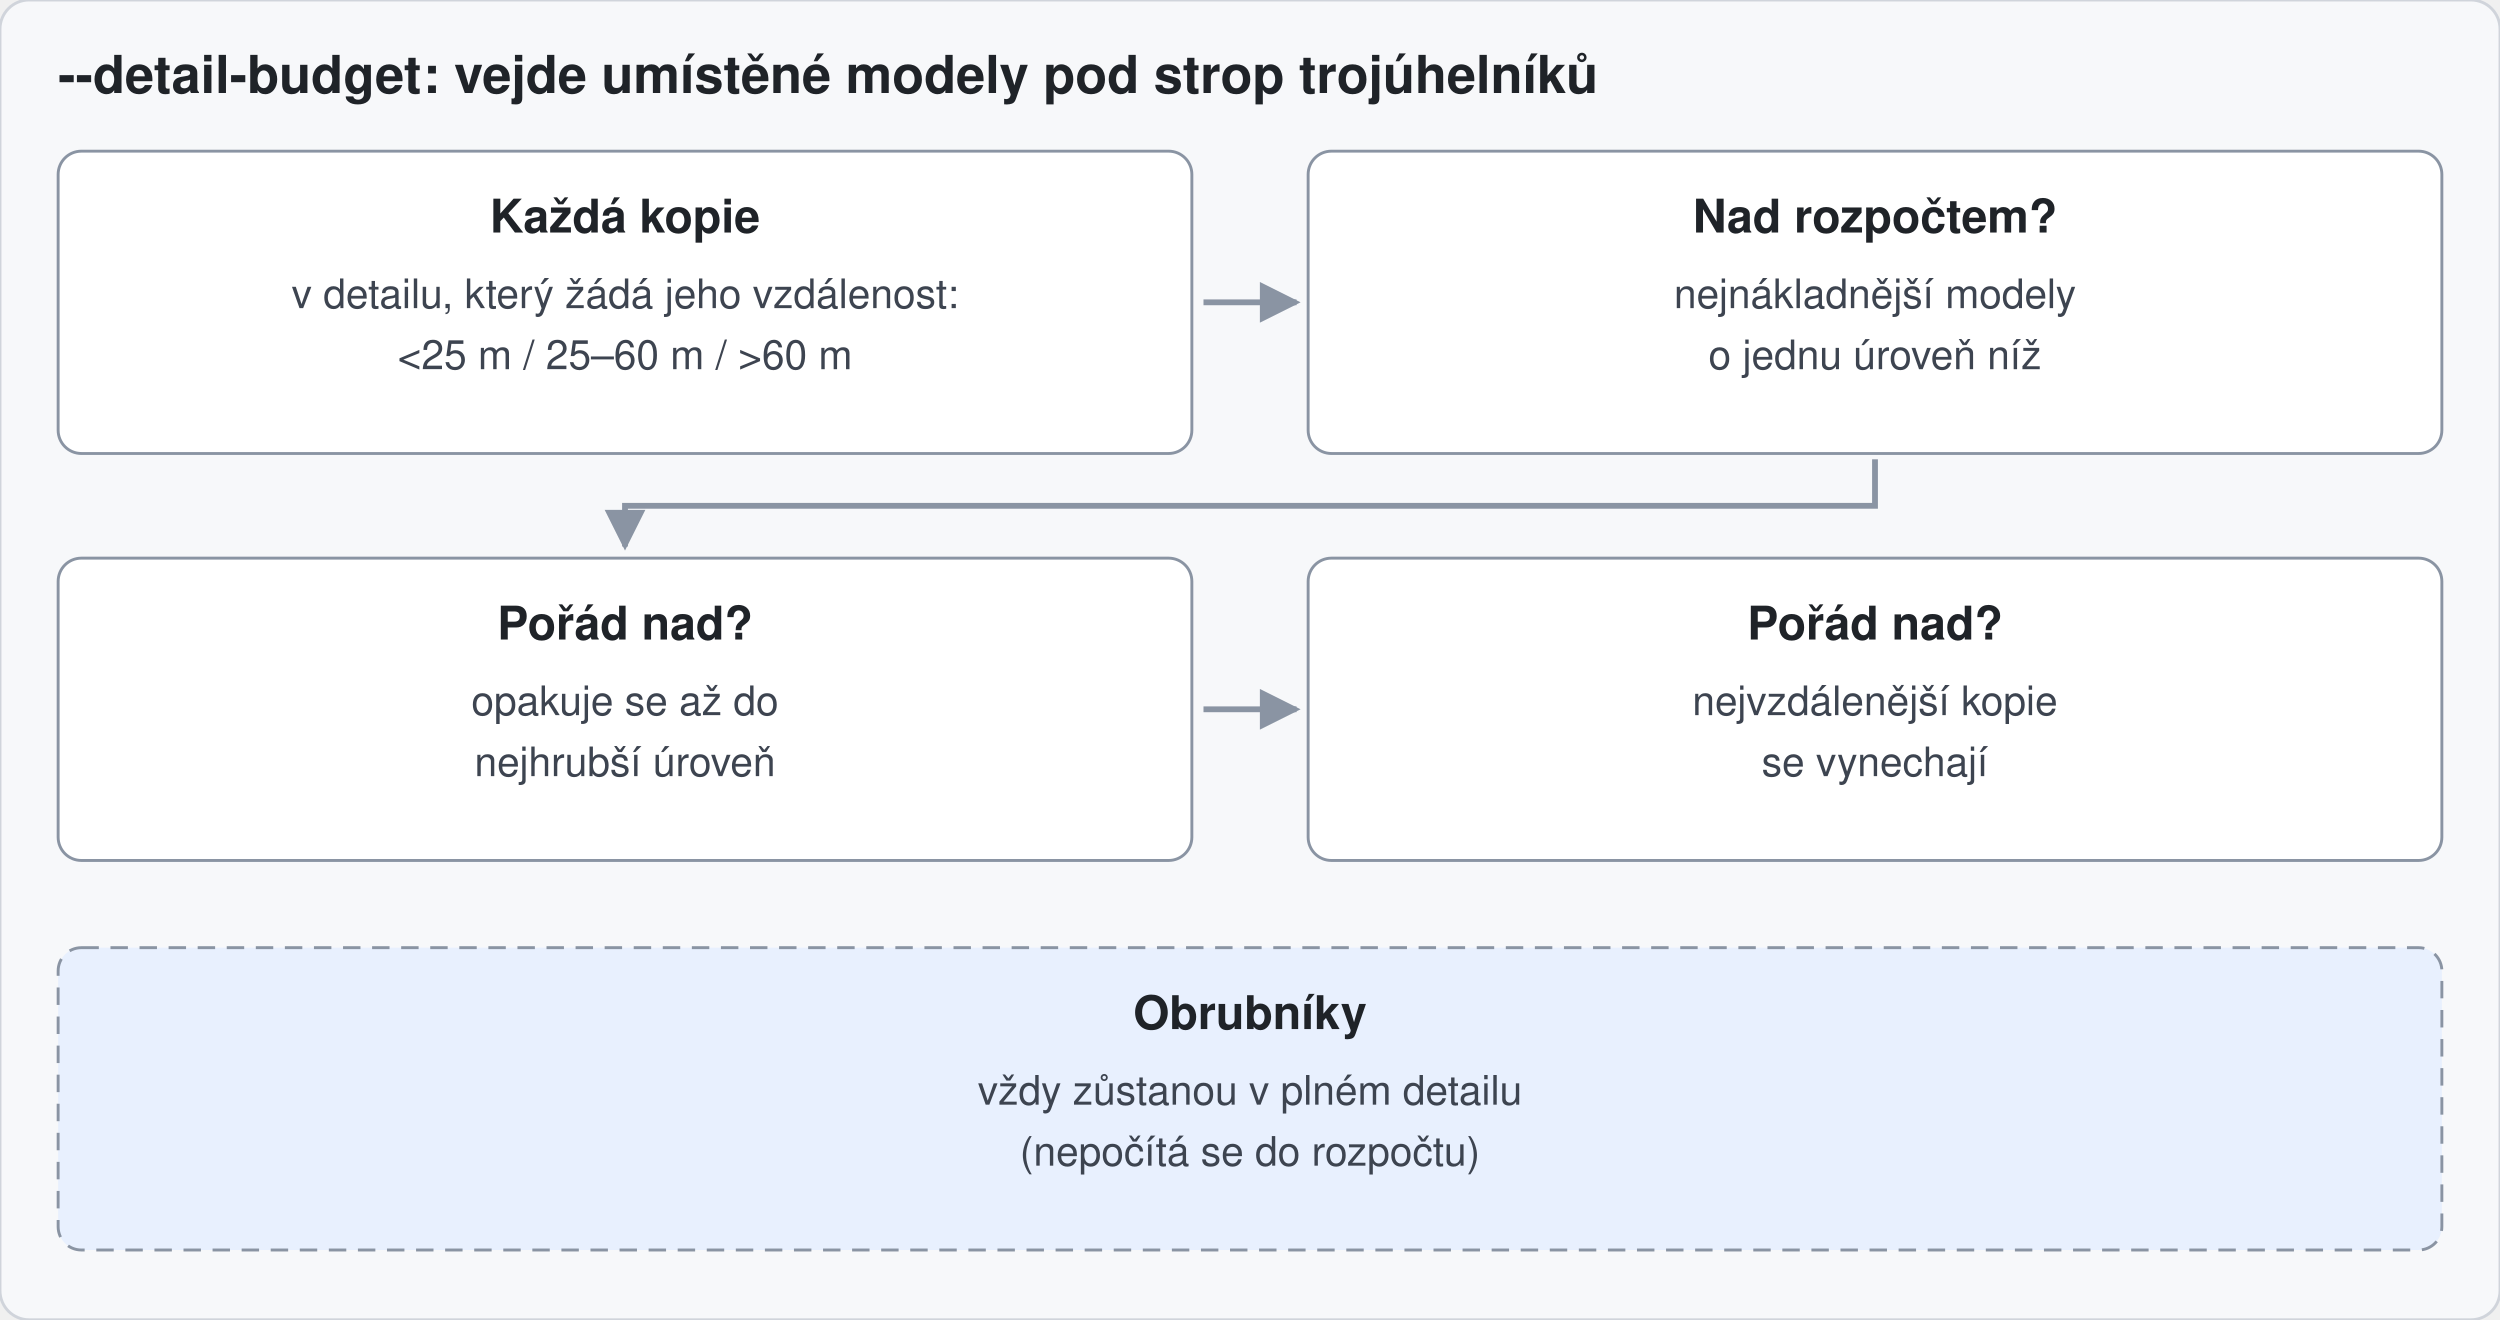
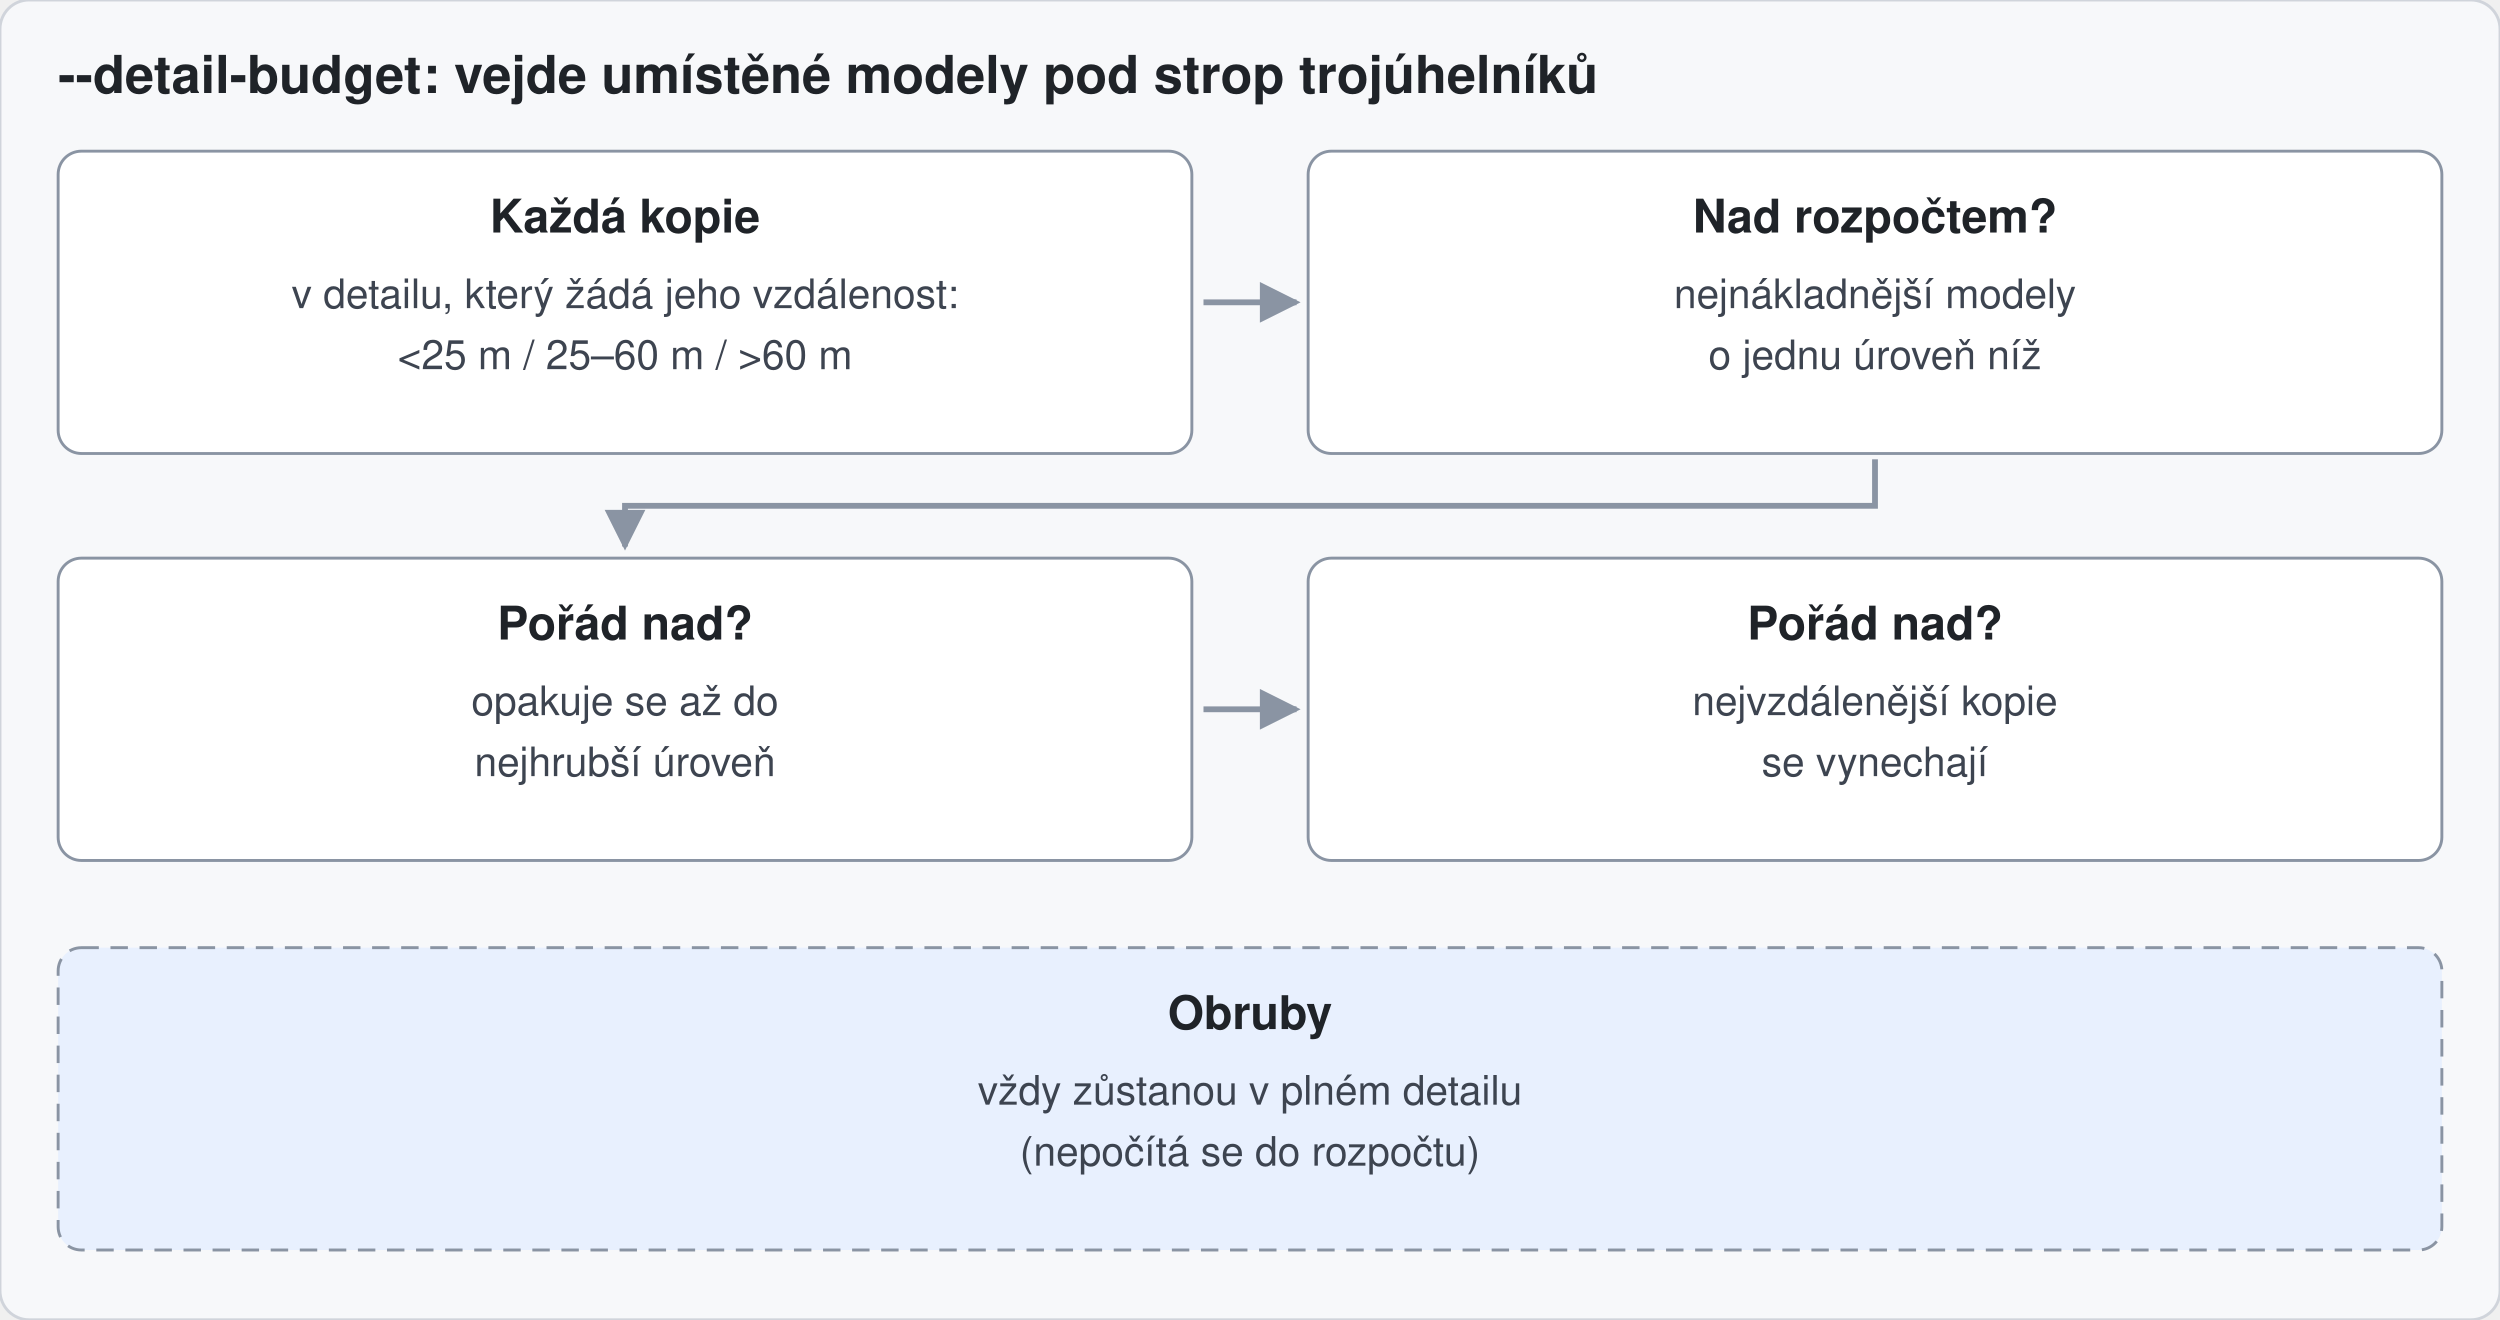
<svg xmlns="http://www.w3.org/2000/svg" width="860" height="454" viewBox="0 0 860 454" role="img" aria-label="--detail-budget: fitting placed models under a triangle ceiling">
  <rect width="860" height="454" rx="10" fill="#f7f8fa" stroke="#d0d4db" />
  <defs>
    <marker id="a" viewBox="0 0 10 10" refX="9" refY="5" markerWidth="7" markerHeight="7" orient="auto-start-reverse">
      <path d="M0,0 L10,5 L0,10 z" fill="#8a94a3" />
    </marker>
  </defs>
  <text x="20" y="32" font-family="Segoe UI,Helvetica,Arial,sans-serif" font-size="18" font-weight="600" fill="#1f2328" text-anchor="start">--detail-budget: vejde umístěné modely pod strop trojúhelníků</text>
  <rect x="20" y="52" width="390" height="104" rx="8" fill="#ffffff" stroke="#8a94a3" />
  <text x="215" y="80" font-family="Segoe UI,Helvetica,Arial,sans-serif" font-size="16" font-weight="600" fill="#1f2328" text-anchor="middle">Každá kopie</text>
  <text x="215" y="106" font-family="Segoe UI,Helvetica,Arial,sans-serif" font-size="14" font-weight="400" fill="#3d4450" text-anchor="middle">v detailu, který žádá jeho vzdálenost:</text>
  <text x="215" y="127" font-family="Segoe UI,Helvetica,Arial,sans-serif" font-size="14" font-weight="400" fill="#3d4450" text-anchor="middle">&lt;25 m / 25–60 m / &gt;60 m</text>
  <rect x="450" y="52" width="390" height="104" rx="8" fill="#ffffff" stroke="#8a94a3" />
  <text x="645" y="80" font-family="Segoe UI,Helvetica,Arial,sans-serif" font-size="16" font-weight="600" fill="#1f2328" text-anchor="middle">Nad rozpočtem?</text>
  <text x="645" y="106" font-family="Segoe UI,Helvetica,Arial,sans-serif" font-size="14" font-weight="400" fill="#3d4450" text-anchor="middle">nejnákladnější modely</text>
  <text x="645" y="127" font-family="Segoe UI,Helvetica,Arial,sans-serif" font-size="14" font-weight="400" fill="#3d4450" text-anchor="middle">o jednu úroveň níž</text>
  <rect x="20" y="192" width="390" height="104" rx="8" fill="#ffffff" stroke="#8a94a3" />
  <text x="215" y="220" font-family="Segoe UI,Helvetica,Arial,sans-serif" font-size="16" font-weight="600" fill="#1f2328" text-anchor="middle">Pořád nad?</text>
  <text x="215" y="246" font-family="Segoe UI,Helvetica,Arial,sans-serif" font-size="14" font-weight="400" fill="#3d4450" text-anchor="middle">opakuje se až do</text>
  <text x="215" y="267" font-family="Segoe UI,Helvetica,Arial,sans-serif" font-size="14" font-weight="400" fill="#3d4450" text-anchor="middle">nejhrubší úroveň</text>
  <rect x="450" y="192" width="390" height="104" rx="8" fill="#ffffff" stroke="#8a94a3" />
  <text x="645" y="220" font-family="Segoe UI,Helvetica,Arial,sans-serif" font-size="16" font-weight="600" fill="#1f2328" text-anchor="middle">Pořád nad?</text>
  <text x="645" y="246" font-family="Segoe UI,Helvetica,Arial,sans-serif" font-size="14" font-weight="400" fill="#3d4450" text-anchor="middle">nejvzdálenější kopie</text>
  <text x="645" y="267" font-family="Segoe UI,Helvetica,Arial,sans-serif" font-size="14" font-weight="400" fill="#3d4450" text-anchor="middle">se vynechají</text>
  <line x1="414" y1="104.0" x2="446" y2="104.0" stroke="#8a94a3" stroke-width="2" marker-end="url(#a)" />
  <path d="M645,158 V174 H215 V188" fill="none" stroke="#8a94a3" stroke-width="2" marker-end="url(#a)" />
  <line x1="414" y1="244.0" x2="446" y2="244.0" stroke="#8a94a3" stroke-width="2" marker-end="url(#a)" />
  <rect x="20" y="326" width="820" height="104" rx="8" fill="#e8f0fe" stroke="#8a94a3" stroke-dasharray="6 4" />
-   <text x="430" y="354" font-family="Segoe UI,Helvetica,Arial,sans-serif" font-size="16" font-weight="600" fill="#1f2328" text-anchor="middle">Obrubníky</text>
+   <text x="430" y="354" font-family="Segoe UI,Helvetica,Arial,sans-serif" font-size="16" font-weight="600" fill="#1f2328" text-anchor="middle">Obruby</text>
  <text x="430" y="380" font-family="Segoe UI,Helvetica,Arial,sans-serif" font-size="14" font-weight="400" fill="#3d4450" text-anchor="middle">vždy zůstanou v plném detailu</text>
  <text x="430" y="401" font-family="Segoe UI,Helvetica,Arial,sans-serif" font-size="14" font-weight="400" fill="#3d4450" text-anchor="middle">(nepočítá se do rozpočtu)</text>
</svg>
